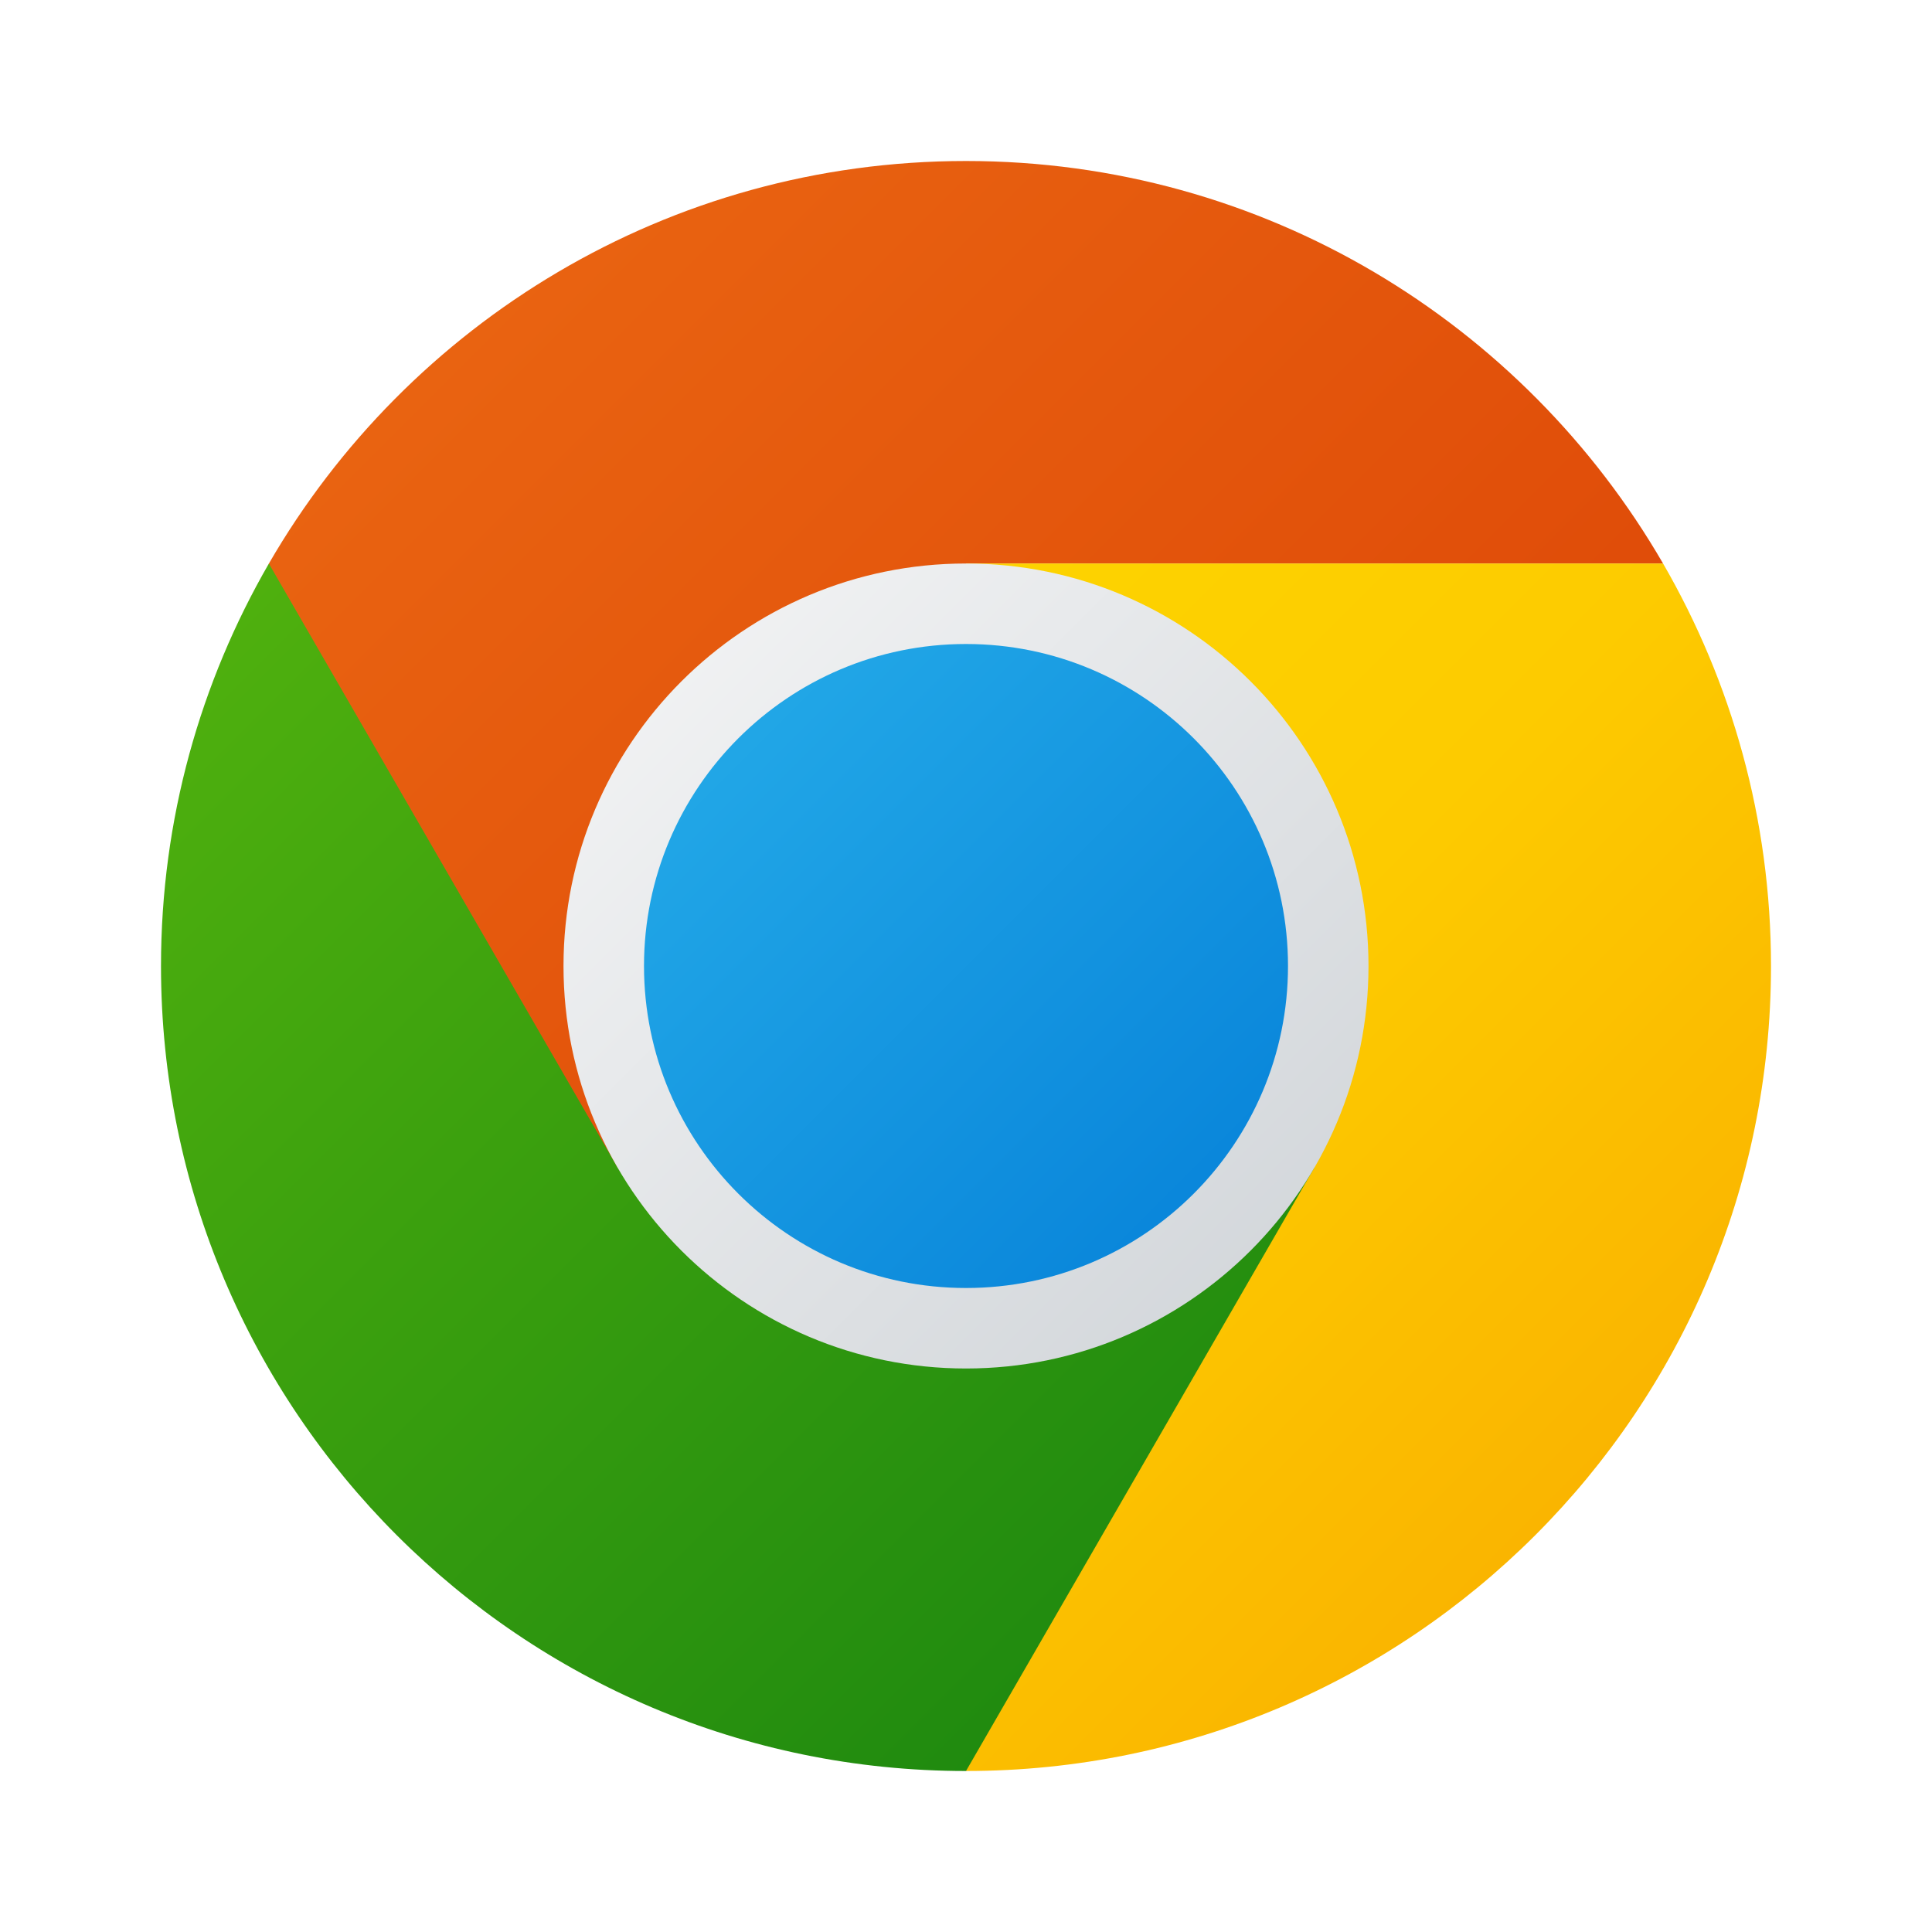
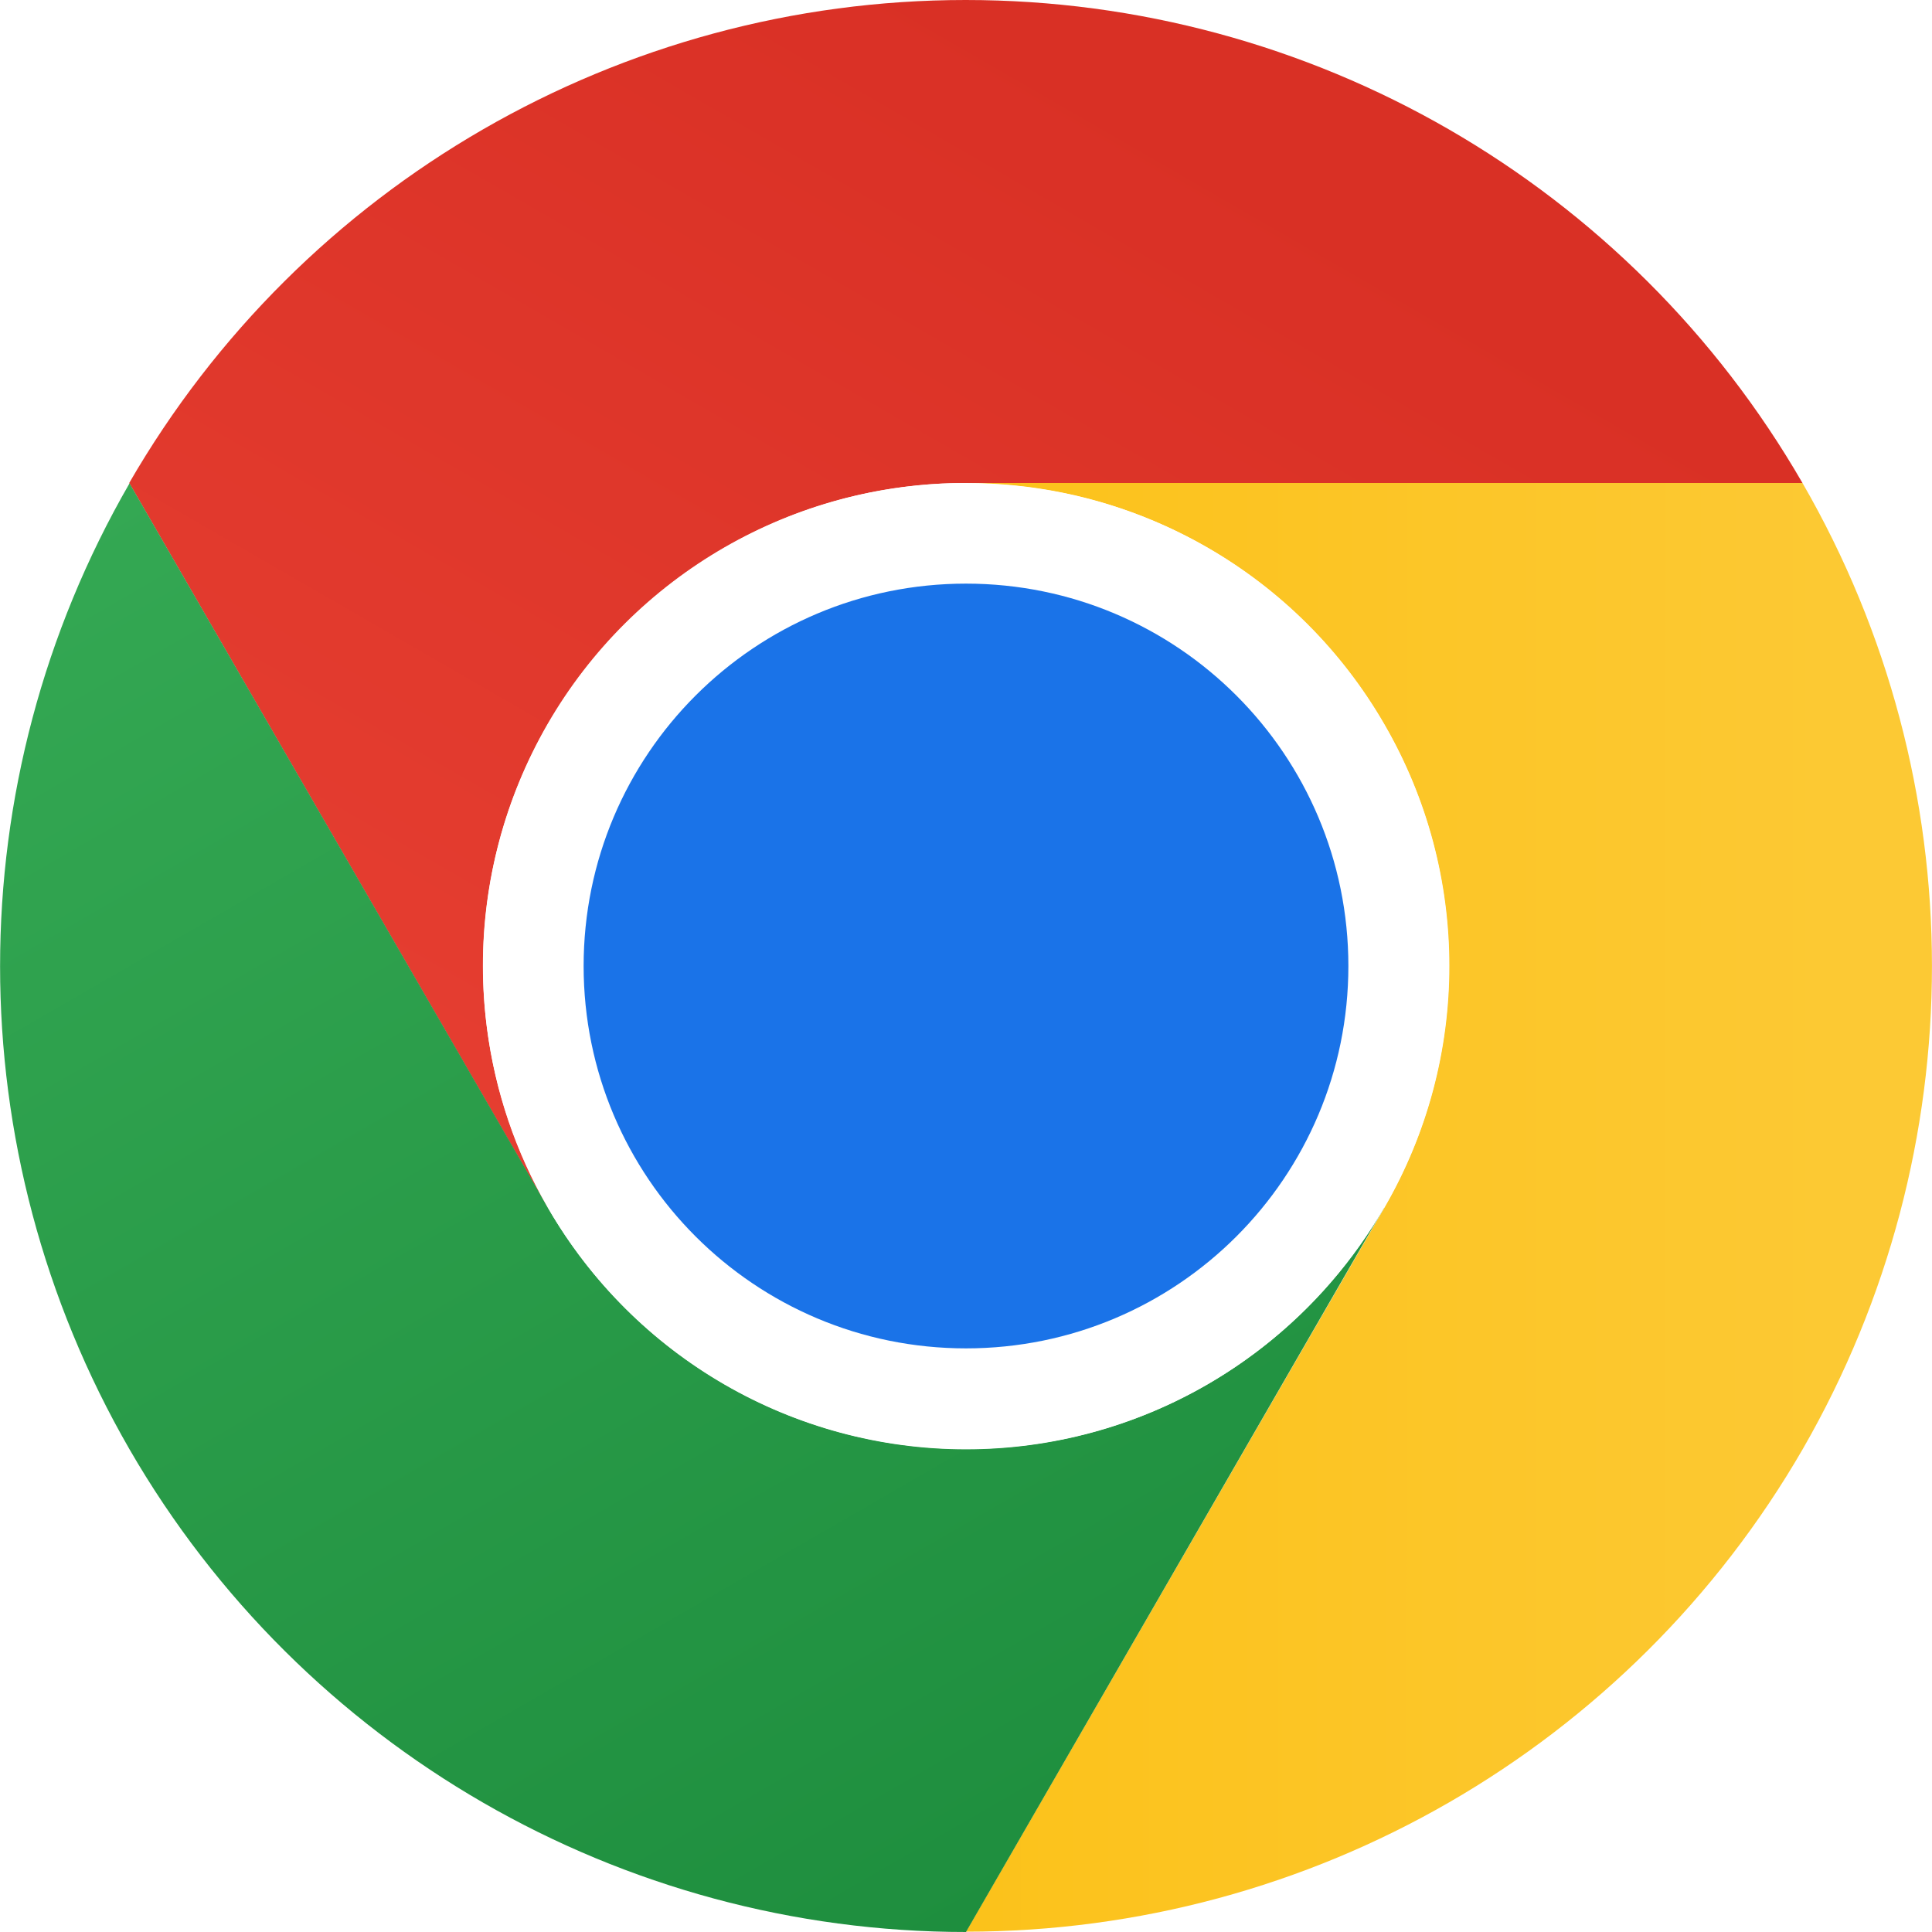
- <svg xmlns="http://www.w3.org/2000/svg" xmlns:xlink="http://www.w3.org/1999/xlink" width="24" height="24" viewBox="0 0 24 24" version="1.1" id="svg2112">
-   <defs id="defs2109">
-     <linearGradient xlink:href="#linearGradient1284" id="linearGradient12497" x1="3.178" y1="3.178" x2="9.522" y2="9.522" gradientUnits="userSpaceOnUse" gradientTransform="matrix(2.223251,0,0,2.223251,-2.117647,-2.117632)" />
-     <linearGradient xlink:href="#linearGradient1720" id="linearGradient13173" x1="3.178" y1="3.178" x2="9.522" y2="9.522" gradientUnits="userSpaceOnUse" gradientTransform="matrix(2.223251,0,0,2.223251,-2.117647,-2.117632)" />
-     <linearGradient id="linearGradient1284">
-       <stop style="stop-color:#e96311;stop-opacity:1;" offset="0" id="stop1280" />
-       <stop style="stop-color:#da3f04;stop-opacity:1" offset="1" id="stop1282" />
+ <svg xmlns="http://www.w3.org/2000/svg" width="24px" height="24px" viewBox="0 0 24 24" version="1.1">
+   <defs>
+     <linearGradient id="linear0" gradientUnits="userSpaceOnUse" x1="3.217" y1="15" x2="44.781" y2="15" gradientTransform="matrix(-0.25,0.433013,-0.433013,-0.25,28.39231,7.607695)">
+       <stop offset="0" style="stop-color:rgb(85.098%,18.824%,14.51%);stop-opacity:1;" />
+       <stop offset="1" style="stop-color:rgb(91.765%,26.275%,20.784%);stop-opacity:1;" />
    </linearGradient>
-     <linearGradient id="linearGradient1720">
-       <stop style="stop-color:#50b10e;stop-opacity:1;" offset="0" id="stop1716" />
-       <stop style="stop-color:#18840f;stop-opacity:1;" offset="1" id="stop1718" />
+     <linearGradient id="linear1" gradientUnits="userSpaceOnUse" x1="20.722" y1="47.679" x2="41.504" y2="11.684" gradientTransform="matrix(-0.25,-0.433013,0.433013,-0.25,7.607695,28.39231)">
+       <stop offset="0" style="stop-color:rgb(98.824%,78.824%,20.392%);stop-opacity:1;" />
+       <stop offset="1" style="stop-color:rgb(98.431%,73.725%,1.569%);stop-opacity:1;" />
    </linearGradient>
-     <linearGradient id="linearGradient1777">
-       <stop style="stop-color:#fedd00;stop-opacity:1;" offset="0" id="stop1773" />
-       <stop style="stop-color:#fdcb00;stop-opacity:1" offset="0.635" id="stop1818" />
-       <stop style="stop-color:#fab500;stop-opacity:1" offset="1" id="stop1775" />
+     <linearGradient id="linear2" gradientUnits="userSpaceOnUse" x1="26.598" y1="46.502" x2="5.816" y2="10.506" gradientTransform="matrix(0.5,0,0,0.5,0,0)">
+       <stop offset="0" style="stop-color:rgb(11.765%,55.686%,24.314%);stop-opacity:1;" />
+       <stop offset="1" style="stop-color:rgb(20.392%,65.882%,32.549%);stop-opacity:1;" />
    </linearGradient>
-     <linearGradient xlink:href="#linearGradient2216" id="linearGradient2210" x1="13.643" y1="13.643" x2="2.357" y2="2.357" gradientUnits="userSpaceOnUse" gradientTransform="matrix(1.25,0,0,1.25,2.000317,2.000014)" />
-     <linearGradient id="linearGradient2216">
-       <stop style="stop-color:#c7ccd1;stop-opacity:1;" offset="0" id="stop2212" />
-       <stop style="stop-color:#fdfdfd;stop-opacity:1;" offset="1" id="stop2214" />
-     </linearGradient>
-     <linearGradient xlink:href="#linearGradient2466" id="linearGradient1931" x1="5" y1="5" x2="11" y2="11" gradientUnits="userSpaceOnUse" gradientTransform="matrix(1.333333,0,0,1.333333,1.333335,1.333349)" />
-     <linearGradient id="linearGradient2466">
-       <stop style="stop-color:#26ade9;stop-opacity:1;" offset="0" id="stop2462" />
-       <stop style="stop-color:#0580d8;stop-opacity:1;" offset="1" id="stop2464" />
-     </linearGradient>
-     <linearGradient xlink:href="#linearGradient1777" id="linearGradient2936" x1="3.947" y1="3.947" x2="18.053" y2="18.053" gradientUnits="userSpaceOnUse" gradientTransform="translate(1,1.000015)" />
  </defs>
-   <path d="m 12,2 c -3.701,0 -6.93,2.012 -8.66,5.001 L 3.667,12.833 7.67,14.5 12,12 V 7 h 8.659 C 18.929,4.012 15.701,2 12,2 Z" style="fill:url(#linearGradient12497);fill-opacity:1;stroke-width:0.039" id="path1309" />
-   <path d="M 2,12 C 2,17.523 6.477,22 12,22 L 16.386,19.655 16.33,14.5 12,12 7.67,14.5 3.34,7.001 C 2.49,8.472 2,10.178 2,12" style="fill:url(#linearGradient13173);fill-opacity:1;stroke-width:0.039" id="path1449" />
-   <path d="M 12,12 16.33,14.5 12,22 C 17.523,22 22,17.523 22,12 22,10.178 21.51,8.471 20.659,7 h -8.659 z" style="fill:url(#linearGradient2936);fill-opacity:1;stroke-width:0.039" id="path1829" />
-   <ellipse style="fill:url(#linearGradient2210);fill-opacity:1;stroke-width:1.25;stroke-linecap:round;stroke-linejoin:round" id="path2202" cx="12" cy="12" rx="5" ry="5" />
-   <circle style="fill:url(#linearGradient1931);fill-opacity:1;stroke-width:1.333;stroke-linecap:round;stroke-linejoin:round" id="path1722" cx="12" cy="12" r="4" />
+   <g id="surface1">
+     <path style=" stroke:none;fill-rule:nonzero;fill:url(#linear0);" d="M 12 6 L 22.391 6 C 20.246 2.285 16.285 0 11.996 0 C 7.711 0 3.75 2.289 1.605 6 L 6.801 15 L 6.809 15 C 5.73 13.145 5.73 10.855 6.801 8.996 C 7.871 7.141 9.855 5.996 12 6 Z M 12 6 " />
+     <path style=" stroke:none;fill-rule:nonzero;fill:url(#linear1);" d="M 17.199 15 L 12 23.996 C 16.289 23.996 20.25 21.711 22.395 18 C 24.535 14.285 24.535 9.711 22.391 6 L 12 6 L 12 6.004 C 14.145 6 16.129 7.141 17.199 9 C 18.273 10.855 18.273 13.145 17.199 15 Z M 17.199 15 " />
+     <path style=" stroke:none;fill-rule:nonzero;fill:url(#linear2);" d="M 6.805 15 L 1.609 6.004 C -0.535 9.715 -0.535 14.289 1.609 18.004 C 3.754 21.715 7.715 24 12 24 L 17.195 15 L 17.191 15 C 16.125 16.855 14.145 18.004 12 18.004 C 9.855 18.004 7.875 16.859 6.805 15 Z M 6.805 15 " />
+     <path style=" stroke:none;fill-rule:nonzero;fill:rgb(100%,100%,100%);fill-opacity:1;" d="M 18 12 C 18 15.312 15.312 18 12 18 C 8.688 18 6 15.312 6 12 C 6 8.688 8.688 6 12 6 C 15.312 6 18 8.688 18 12 Z M 18 12 " />
+     <path style=" stroke:none;fill-rule:nonzero;fill:rgb(10.196%,45.098%,90.98%);fill-opacity:1;" d="M 16.75 12 C 16.75 14.625 14.625 16.75 12 16.75 C 9.375 16.75 7.25 14.625 7.25 12 C 7.25 9.375 9.375 7.25 12 7.25 C 14.625 7.25 16.75 9.375 16.75 12 Z M 16.75 12 " />
+   </g>
</svg>
